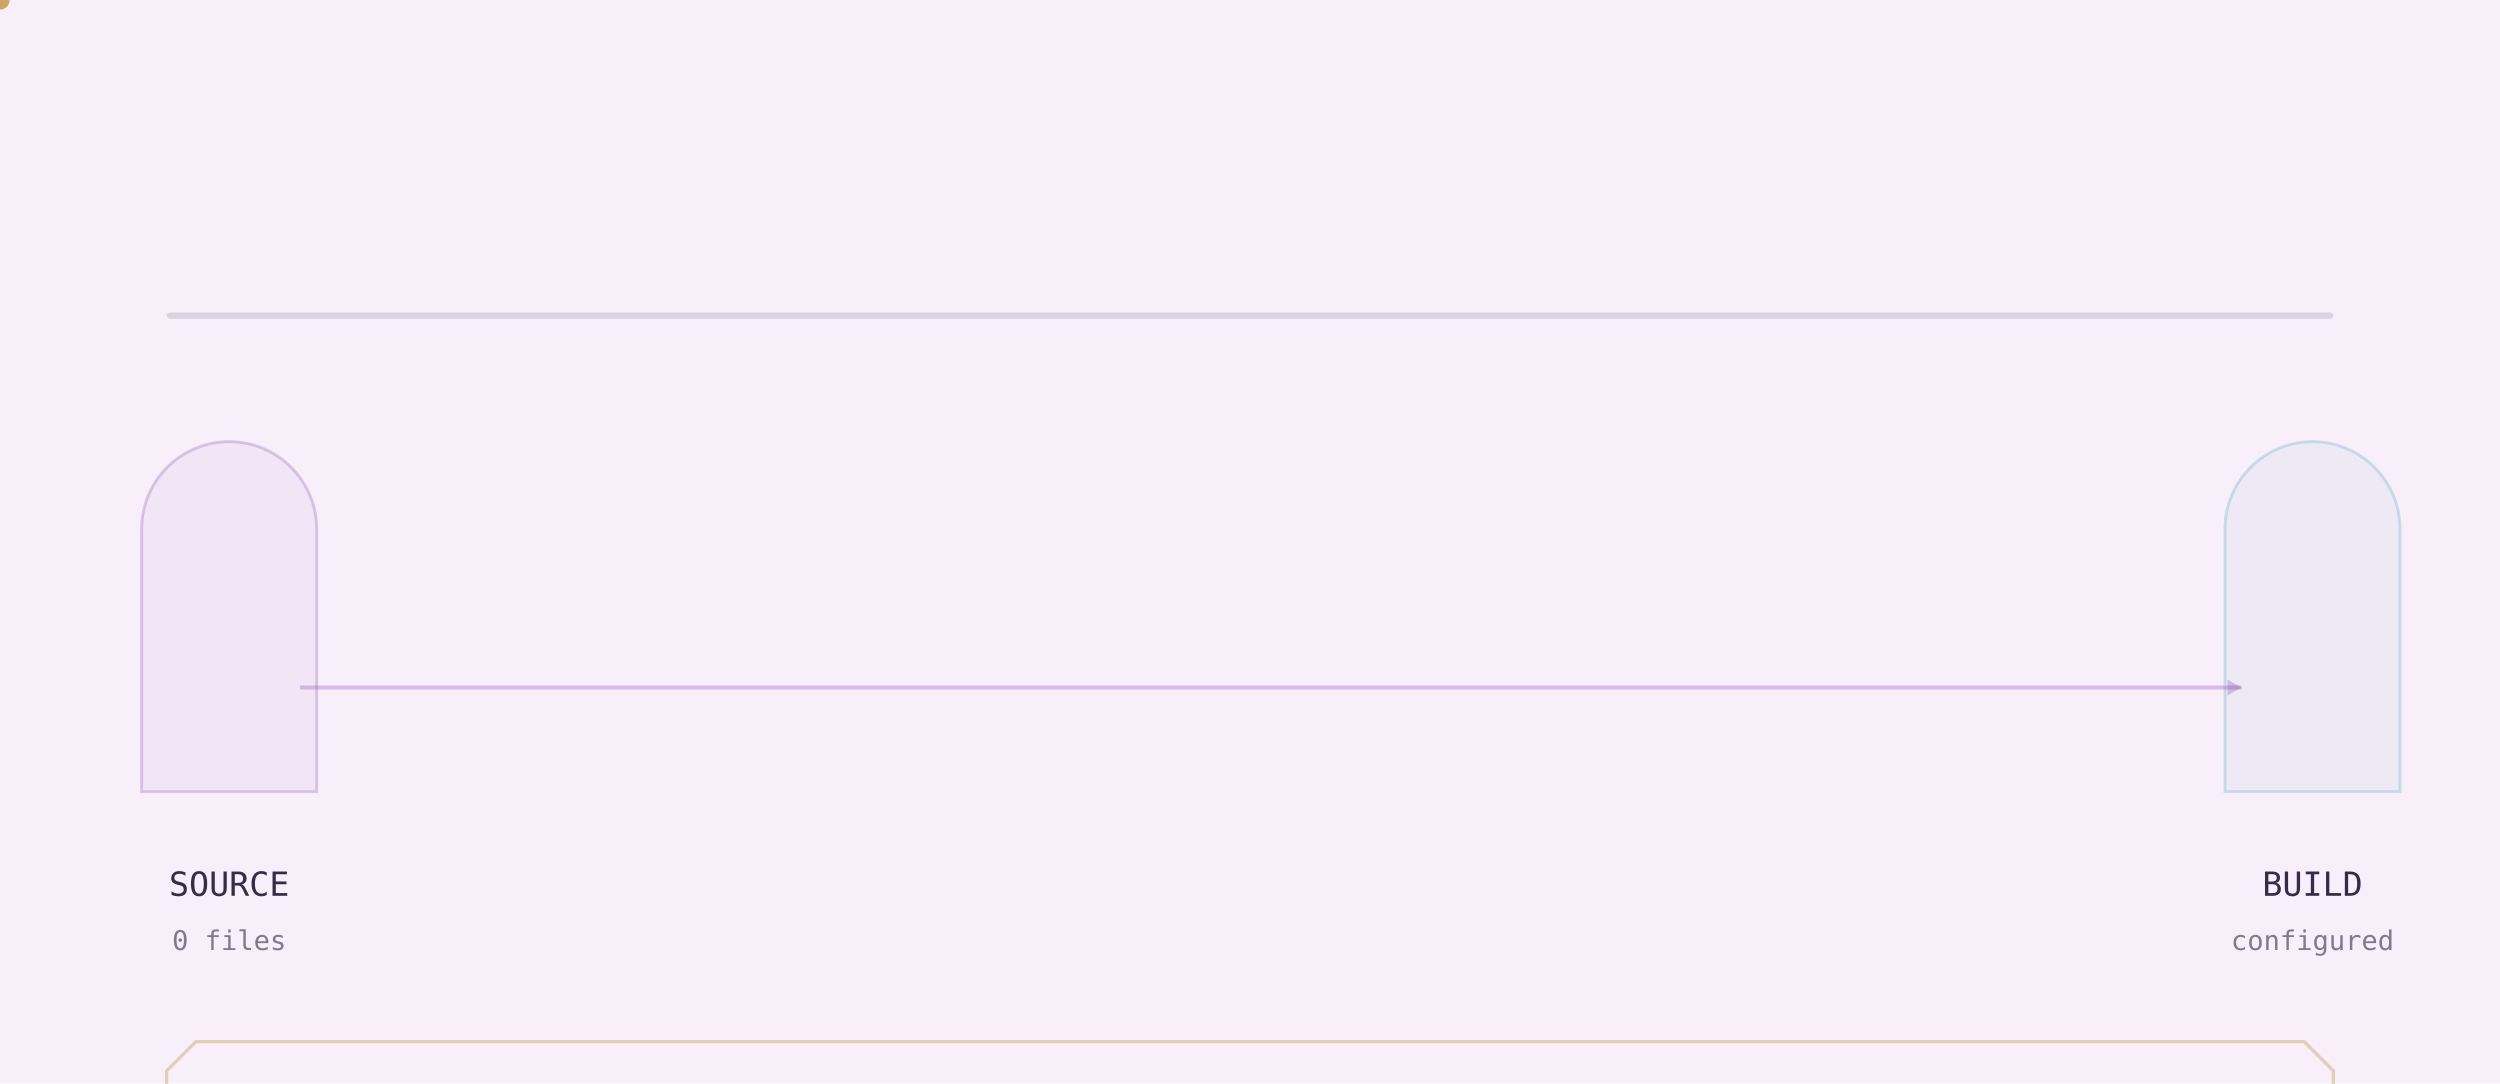
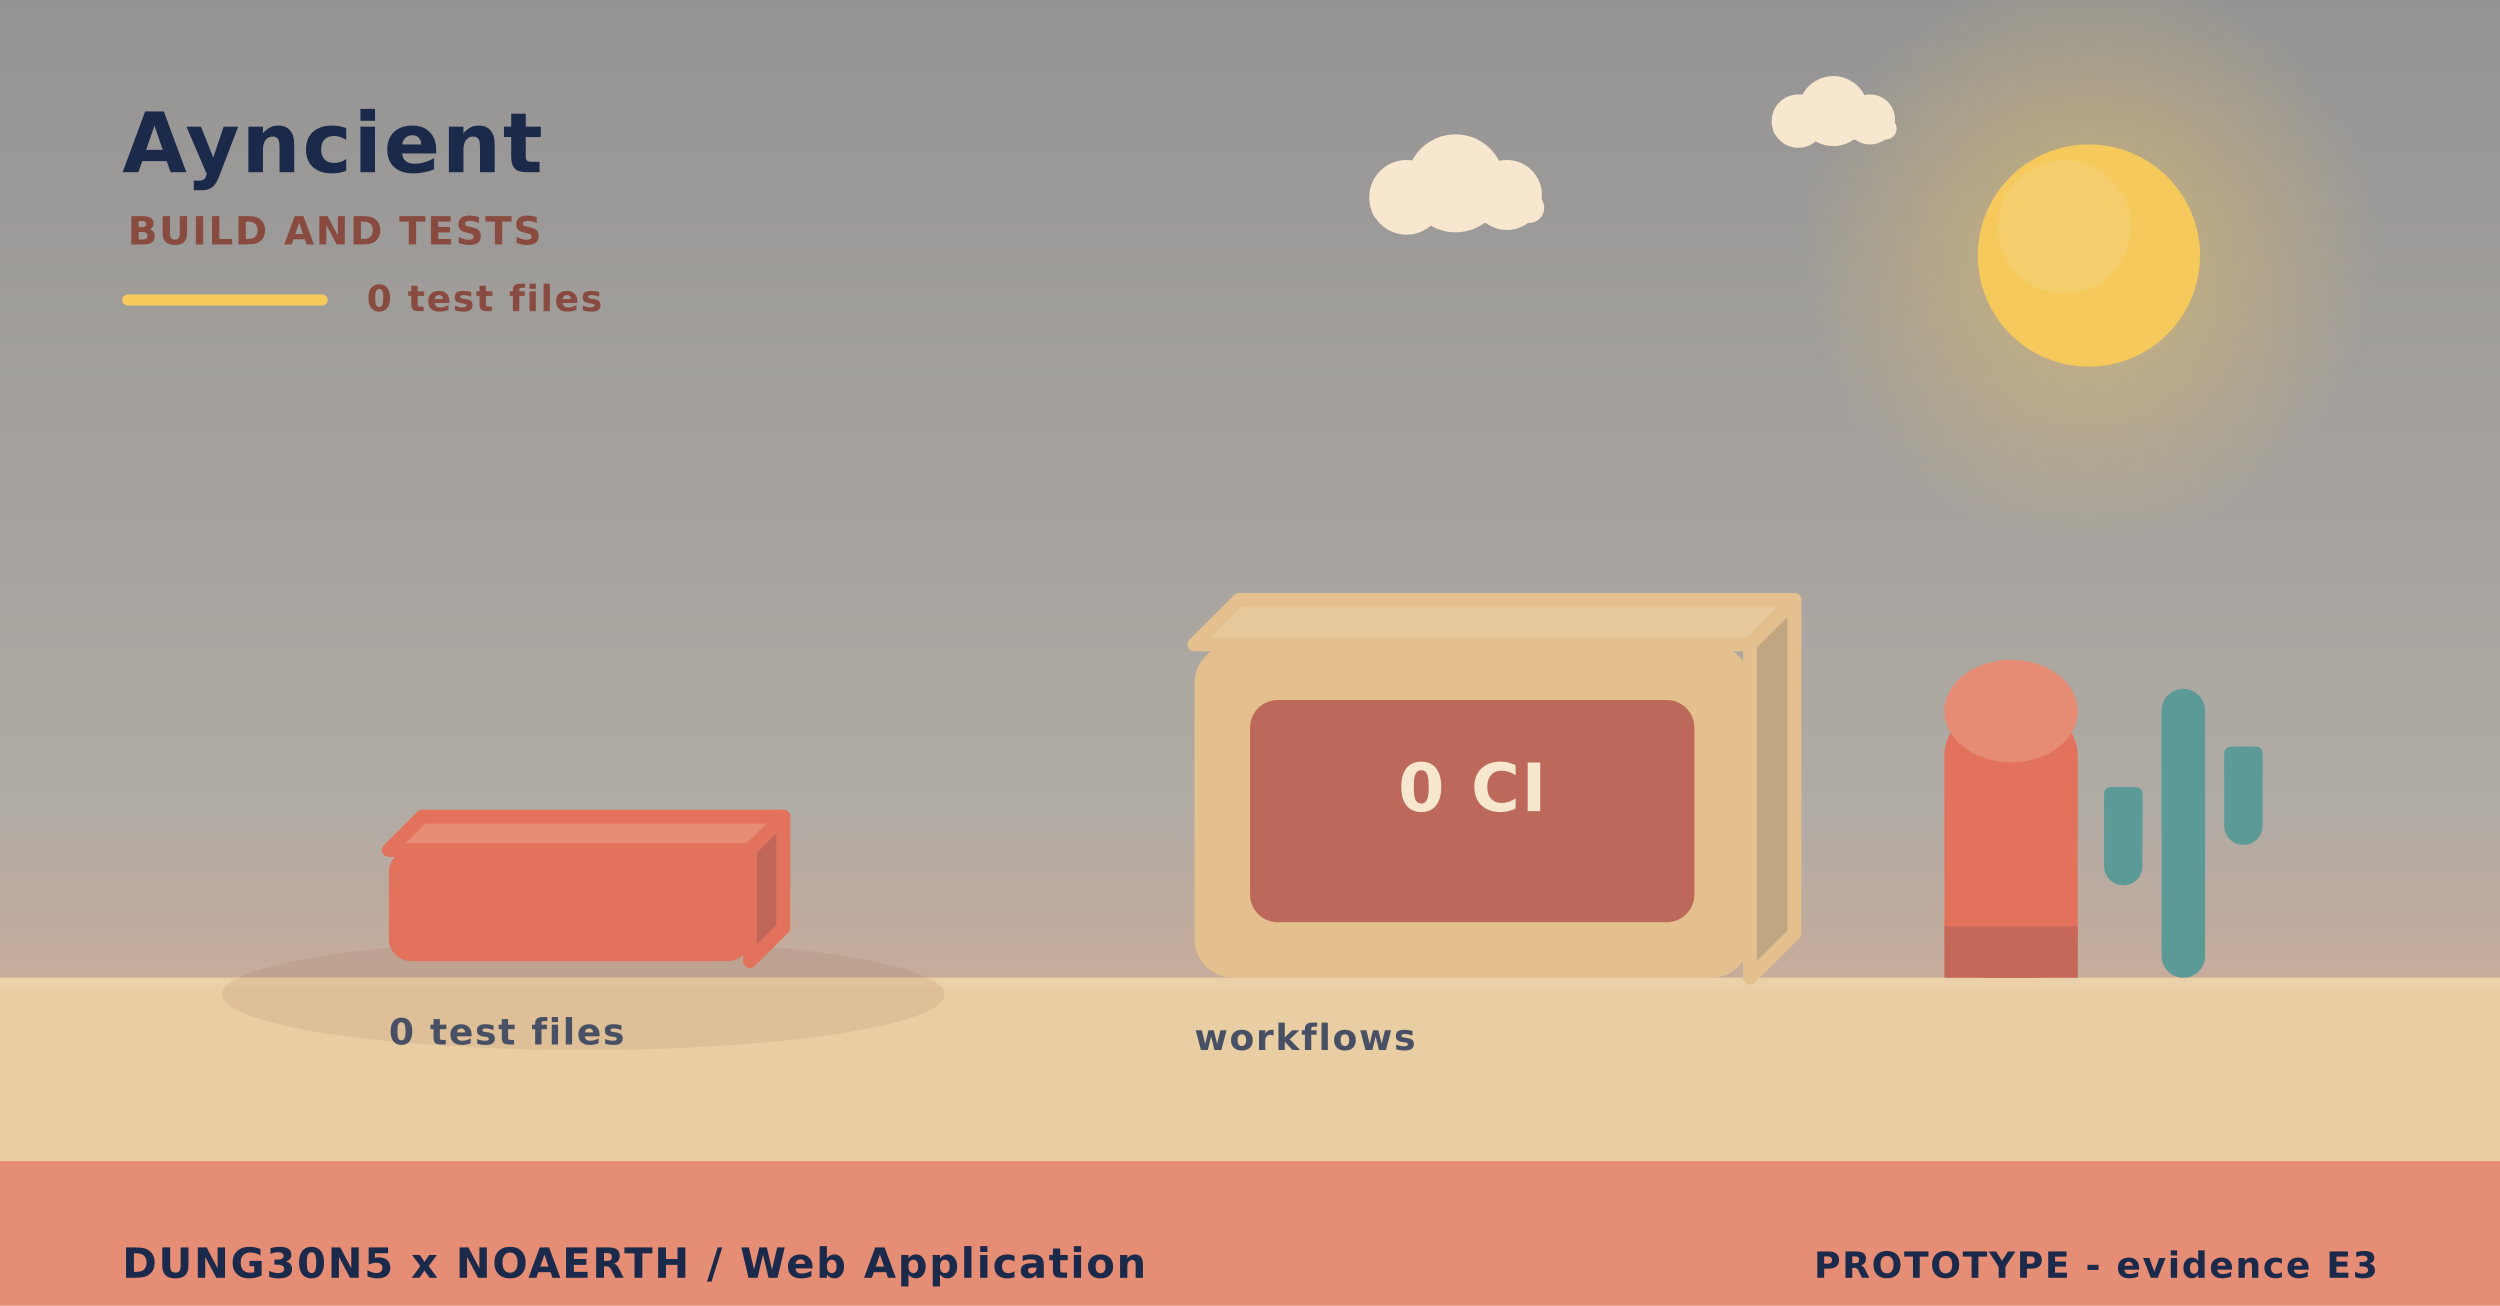
- <svg xmlns="http://www.w3.org/2000/svg" viewBox="0 0 1200 520" width="1200" height="520" role="img" aria-label="Ayncient build evidence">
-   <rect width="1200" height="520" fill="#f8effb" />
-   <defs>
-     <linearGradient id="gb" x1="0" y1="0" x2="1" y2="1">
-       <stop offset="0%" stop-color="#7a3dac" />
-       <stop offset="100%" stop-color="#389eb2" />
-     </linearGradient>
-   </defs>
-   <rect x="80.00" y="150.00" width="1040.00" height="3.00" rx="2.00" fill="rgba(37,22,52,0.140)" opacity="1.00" />
-   <path d="M68.00,380.00 L68.00,254.00 A42.00,42.00 0 0 1 152.00,254.00 L152.00,380.00 Z" fill="rgba(122,61,172,0.100)" opacity="0.55" stroke="rgba(122,61,172,0.450)" stroke-width="1.4" />
-   <polygon points="-192.26,189.00 -136.83,221.00 -136.83,157.00 -192.26,125.00" fill="#735c30" opacity="0.95" />
-   <polygon points="-247.68,221.00 -192.26,253.00 -192.26,189.00 -247.68,157.00" fill="#2c7b8b" opacity="0.95" />
-   <polygon points="-192.26,125.00 -136.83,157.00 -192.26,189.00 -247.68,157.00" fill="#7a3dac" opacity="0.95" />
-   <text x="110" y="430" font-family="ui-monospace,Menlo,monospace" font-size="16" fill="rgba(37,22,52,0.900)" text-anchor="middle">SOURCE</text>
-   <text x="110" y="456" font-family="ui-monospace,Menlo,monospace" font-size="13" fill="rgba(37,22,52,0.550)" text-anchor="middle">0 files</text>
-   <path d="M1068.00,380.00 L1068.00,254.00 A42.00,42.00 0 0 1 1152.00,254.00 L1152.00,380.00 Z" fill="rgba(56,158,178,0.100)" opacity="0.55" stroke="rgba(56,158,178,0.450)" stroke-width="1.4" />
-   <polygon points="673.77,689.00 729.19,721.00 729.19,657.00 673.77,625.00" fill="#735c30" opacity="0.95" />
-   <polygon points="618.34,721.00 673.77,753.00 673.77,689.00 618.34,657.00" fill="#2c7b8b" opacity="0.95" />
-   <polygon points="673.77,625.00 729.19,657.00 673.77,689.00 618.34,657.00" fill="#389eb2" opacity="0.95" />
-   <text x="1110" y="430" font-family="ui-monospace,Menlo,monospace" font-size="16" fill="rgba(37,22,52,0.900)" text-anchor="middle">BUILD</text>
-   <text x="1110" y="456" font-family="ui-monospace,Menlo,monospace" font-size="13" fill="rgba(37,22,52,0.550)" text-anchor="middle">configured</text>
-   <line x1="144.00" y1="330.00" x2="1076.00" y2="330.00" stroke="rgba(122,61,172,0.500)" stroke-width="2.00" opacity="0.55" />
-   <polygon points="1076.00,330.00 1069.20,326.20 1069.20,333.80" fill="rgba(122,61,172,0.500)" opacity="0.55" />
-   <g opacity="0.9">
-     <circle cx="0.00" cy="0.00" r="4.60" fill="#c79e52" opacity="1.00" />
-     <animateTransform attributeName="transform" type="translate" values="144.00,330.00 1076.00,330.00" dur="4.133s" begin="0.0s" repeatCount="indefinite" />
-     <animateTransform attributeName="transform" type="translate" values="1076.00,330.00 144.00,330.00" dur="4.133s" begin="2.067s" repeatCount="indefinite" />
+ <svg xmlns="http://www.w3.org/2000/svg" width="900" height="470" viewBox="0 0 900 470" role="img" aria-label="Ayncient - how it is verified">
+   <linearGradient id="skyb" x1="0" y1="0" x2="0" y2="1">
+     <stop offset="0" stop-color="#959494" />
+     <stop offset="0.62" stop-color="#b0aba4" />
+     <stop offset="1" stop-color="#f3ad8a" />
+   </linearGradient>
+   <rect width="900" height="470" fill="url(#skyb)" />
+   <radialGradient id="sunb">
+     <stop offset="0.35" stop-color="#f5c95c" stop-opacity="0.34" />
+     <stop offset="1" stop-color="#f5c95c" stop-opacity="0" />
+   </radialGradient>
+   <circle cx="752" cy="92" r="104" fill="url(#sunb)" />
+   <circle cx="752" cy="92" r="40" fill="#f5c95c" />
+   <circle cx="743.2" cy="81.6" r="24" fill="#f5d27e" opacity="0.5" />
+   <g>
+     <circle cx="524" cy="66" r="17.64" fill="#f6e7ce" />
+     <circle cx="506.36" cy="71.04" r="13.44" fill="#f6e7ce" />
+     <circle cx="542.48" cy="70.2" r="12.6" fill="#f6e7ce" />
+     <rect x="493.76" y="69.36" width="62.16" height="10.92" rx="5.46" fill="#f6e7ce" />
+     <animateTransform attributeName="transform" type="translate" values="0 0;24 0;0 0" dur="36s" begin="0s" repeatCount="indefinite" />
  </g>
-   <path d="M94.00,500.00 H1106.00 L1120.00,514.00 V546.00 L1106.00,560.00 H94.00 L80.00,546.00 V514.00 Z" fill="none" stroke="rgba(199,158,82,0.500)" stroke-width="1.60" opacity="0.80" />
-   <text x="600" y="536" font-family="ui-monospace,Menlo,monospace" font-size="16" fill="rgba(199,158,82,0.950)" text-anchor="middle">no test suite present in this repository — shown as measured, not implied</text>
+   <g>
+     <circle cx="660" cy="40" r="12.6" fill="#f6e7ce" />
+     <circle cx="647.4" cy="43.6" r="9.6" fill="#f6e7ce" />
+     <circle cx="673.2" cy="43" r="9" fill="#f6e7ce" />
+     <rect x="638.4" y="42.4" width="44.4" height="7.8" rx="3.9" fill="#f6e7ce" />
+     <animateTransform attributeName="transform" type="translate" values="0 0;-18 0;0 0" dur="46s" begin="3s" repeatCount="indefinite" />
+   </g>
+   <rect x="0" y="352" width="900" height="118" fill="#e9cda3" />
+   <rect x="0" y="352" width="900" height="3" fill="#ebd1a9" />
+   <text x="44" y="62" font-family="Verdana,DejaVu Sans,sans-serif" font-size="30" font-weight="700" letter-spacing="0.6" fill="#1b2a4a" text-anchor="start">Ayncient</text>
+   <text x="46" y="88" font-family="Verdana,DejaVu Sans,sans-serif" font-size="14" font-weight="700" letter-spacing="0.6" fill="#894b3f" text-anchor="start">BUILD AND TESTS</text>
+   <rect x="44" y="106" width="74" height="4" rx="2" fill="#f5c95c" />
+   <text x="132" y="112" font-family="Verdana,DejaVu Sans,sans-serif" font-size="13" font-weight="700" letter-spacing="0.6" fill="#894b3f" text-anchor="start">0 test files</text>
+   <ellipse cx="210" cy="358" rx="130" ry="20" fill="rgba(138,90,68,0.11)" />
+   <g>
+     <path d="M140,306 L270,306 L282,294 L152,294 Z" fill="#e68c74" stroke="#e2725b" stroke-width="5" stroke-linejoin="round" />
+     <path d="M270,306 L282,294 L282,334 L270,346 Z" fill="#c06658" stroke="#e2725b" stroke-width="5" stroke-linejoin="round" />
+     <rect x="140" y="306" width="130" height="40" rx="8" fill="#e2725b" />
+     <animateTransform attributeName="transform" type="translate" values="0 10;0 0" dur="0.8s" begin="0.5s" fill="freeze" />
+   </g>
+   <text x="140" y="376" font-family="Verdana,DejaVu Sans,sans-serif" font-size="13" font-weight="700" letter-spacing="0.6" fill="#475064" text-anchor="start">0 test files</text>
+   <path d="M430,232 L630,232 L646,216 L446,216 Z" fill="#e7c99b" stroke="#e3c08d" stroke-width="5" stroke-linejoin="round" />
+   <path d="M630,232 L646,216 L646,336 L630,352 Z" fill="#c1a682" stroke="#e3c08d" stroke-width="5" stroke-linejoin="round" />
+   <rect x="430" y="232" width="200" height="120" rx="14" fill="#e3c08d" />
+   <rect x="450" y="252" width="160" height="80" rx="10" fill="#ba6458" opacity="0.94" />
+   <text x="530" y="292" font-family="Verdana,DejaVu Sans,sans-serif" font-size="24" font-weight="700" letter-spacing="0.6" fill="#f6e7ce" text-anchor="middle">0 CI</text>
+   <text x="430" y="378" font-family="Verdana,DejaVu Sans,sans-serif" font-size="13" font-weight="700" letter-spacing="0.6" fill="#475064" text-anchor="start">workflows</text>
+   <rect x="700" y="256" width="48" height="96" rx="16" fill="#e2725b" />
+   <ellipse cx="724" cy="256" rx="24" ry="18.46" fill="#e68c74" />
+   <rect x="700" y="333.54" width="48" height="18.46" fill="#c66859" />
+   <rect x="778.18" y="248" width="15.64" height="104" rx="7.82" fill="#5b9a97" />
+   <rect x="757.48" y="283.36" width="13.8" height="35.36" rx="6.9" fill="#5b9a97" />
+   <rect x="757.48" y="283.36" width="13.8" height="10.4" rx="2.3" fill="#5b9a97" />
+   <rect x="800.72" y="268.8" width="13.8" height="35.36" rx="6.9" fill="#5b9a97" />
+   <rect x="800.72" y="268.8" width="13.8" height="10.4" rx="2.3" fill="#5b9a97" />
+   <rect x="0" y="418" width="900" height="52" rx="0" fill="#e68972" opacity="0.94" />
+   <text x="44" y="460" font-family="Verdana,DejaVu Sans,sans-serif" font-size="15" font-weight="700" letter-spacing="0.6" fill="#1b2a4a" text-anchor="start">DUNG30N5 x NOAERTH  /  Web Application</text>
+   <text x="856" y="460" font-family="Verdana,DejaVu Sans,sans-serif" font-size="13" font-weight="700" letter-spacing="0.6" fill="#1b2a4a" text-anchor="end">PROTOTYPE  -  evidence E3</text>
</svg>
